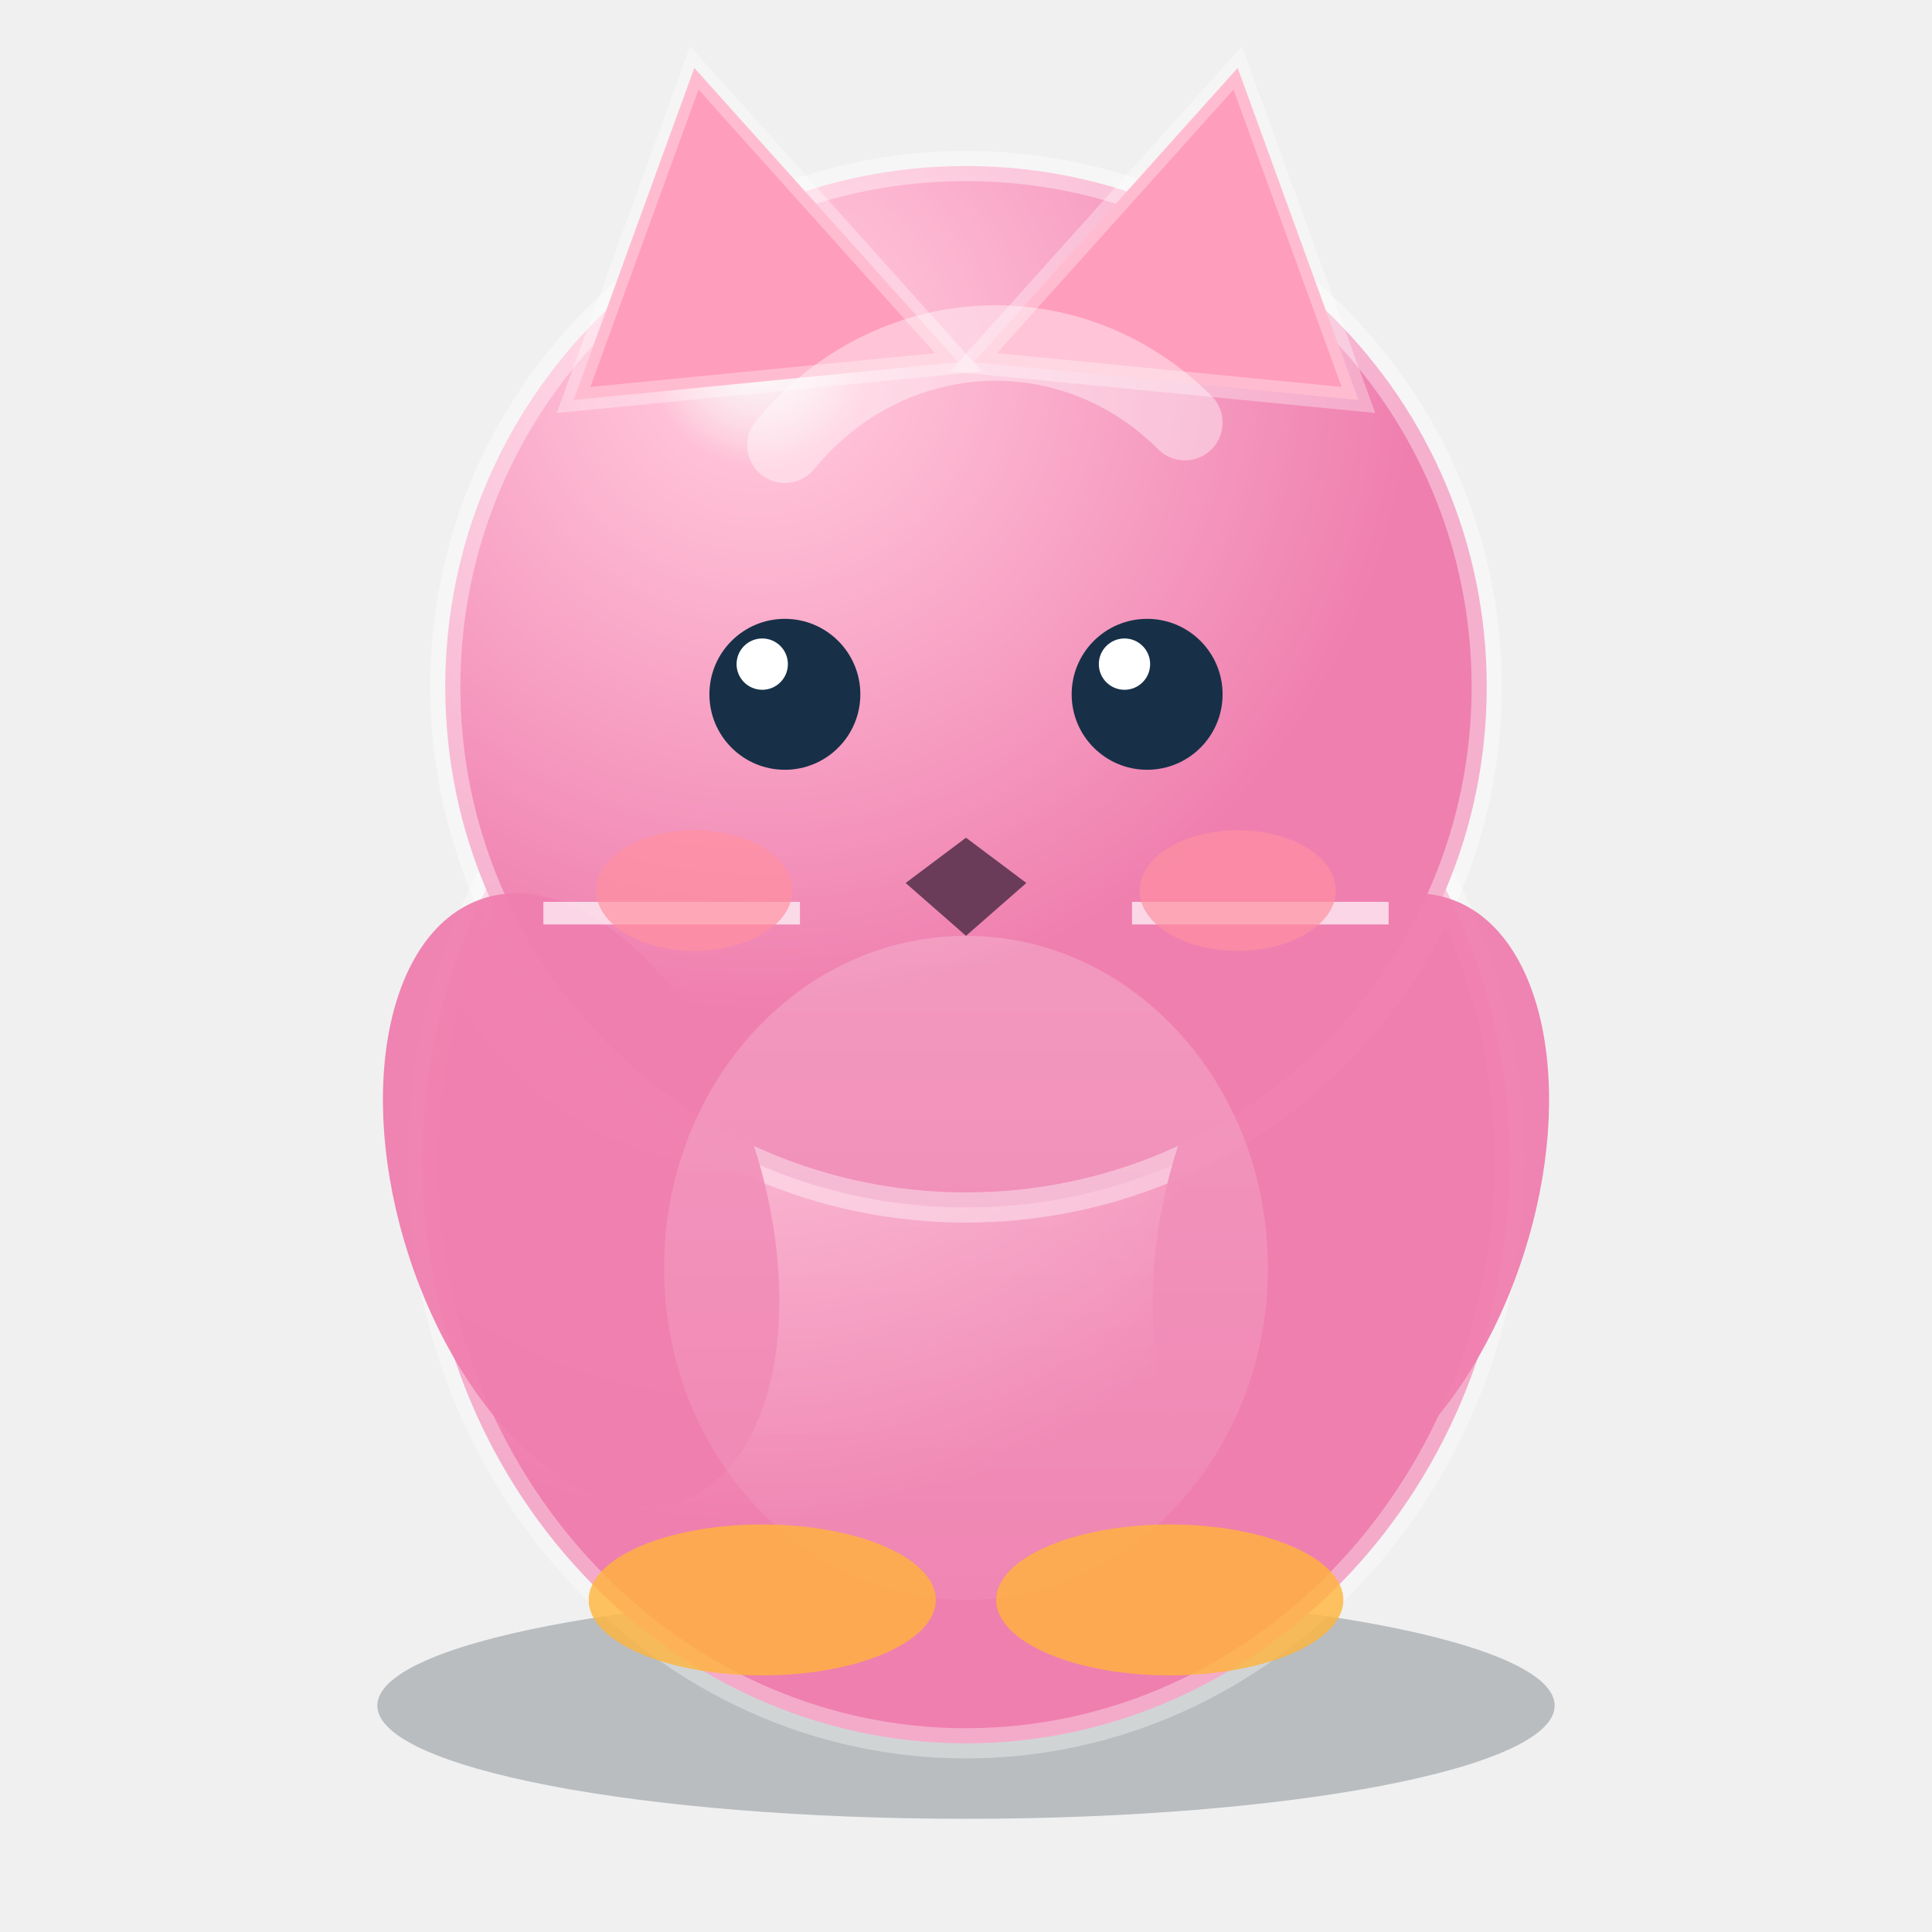
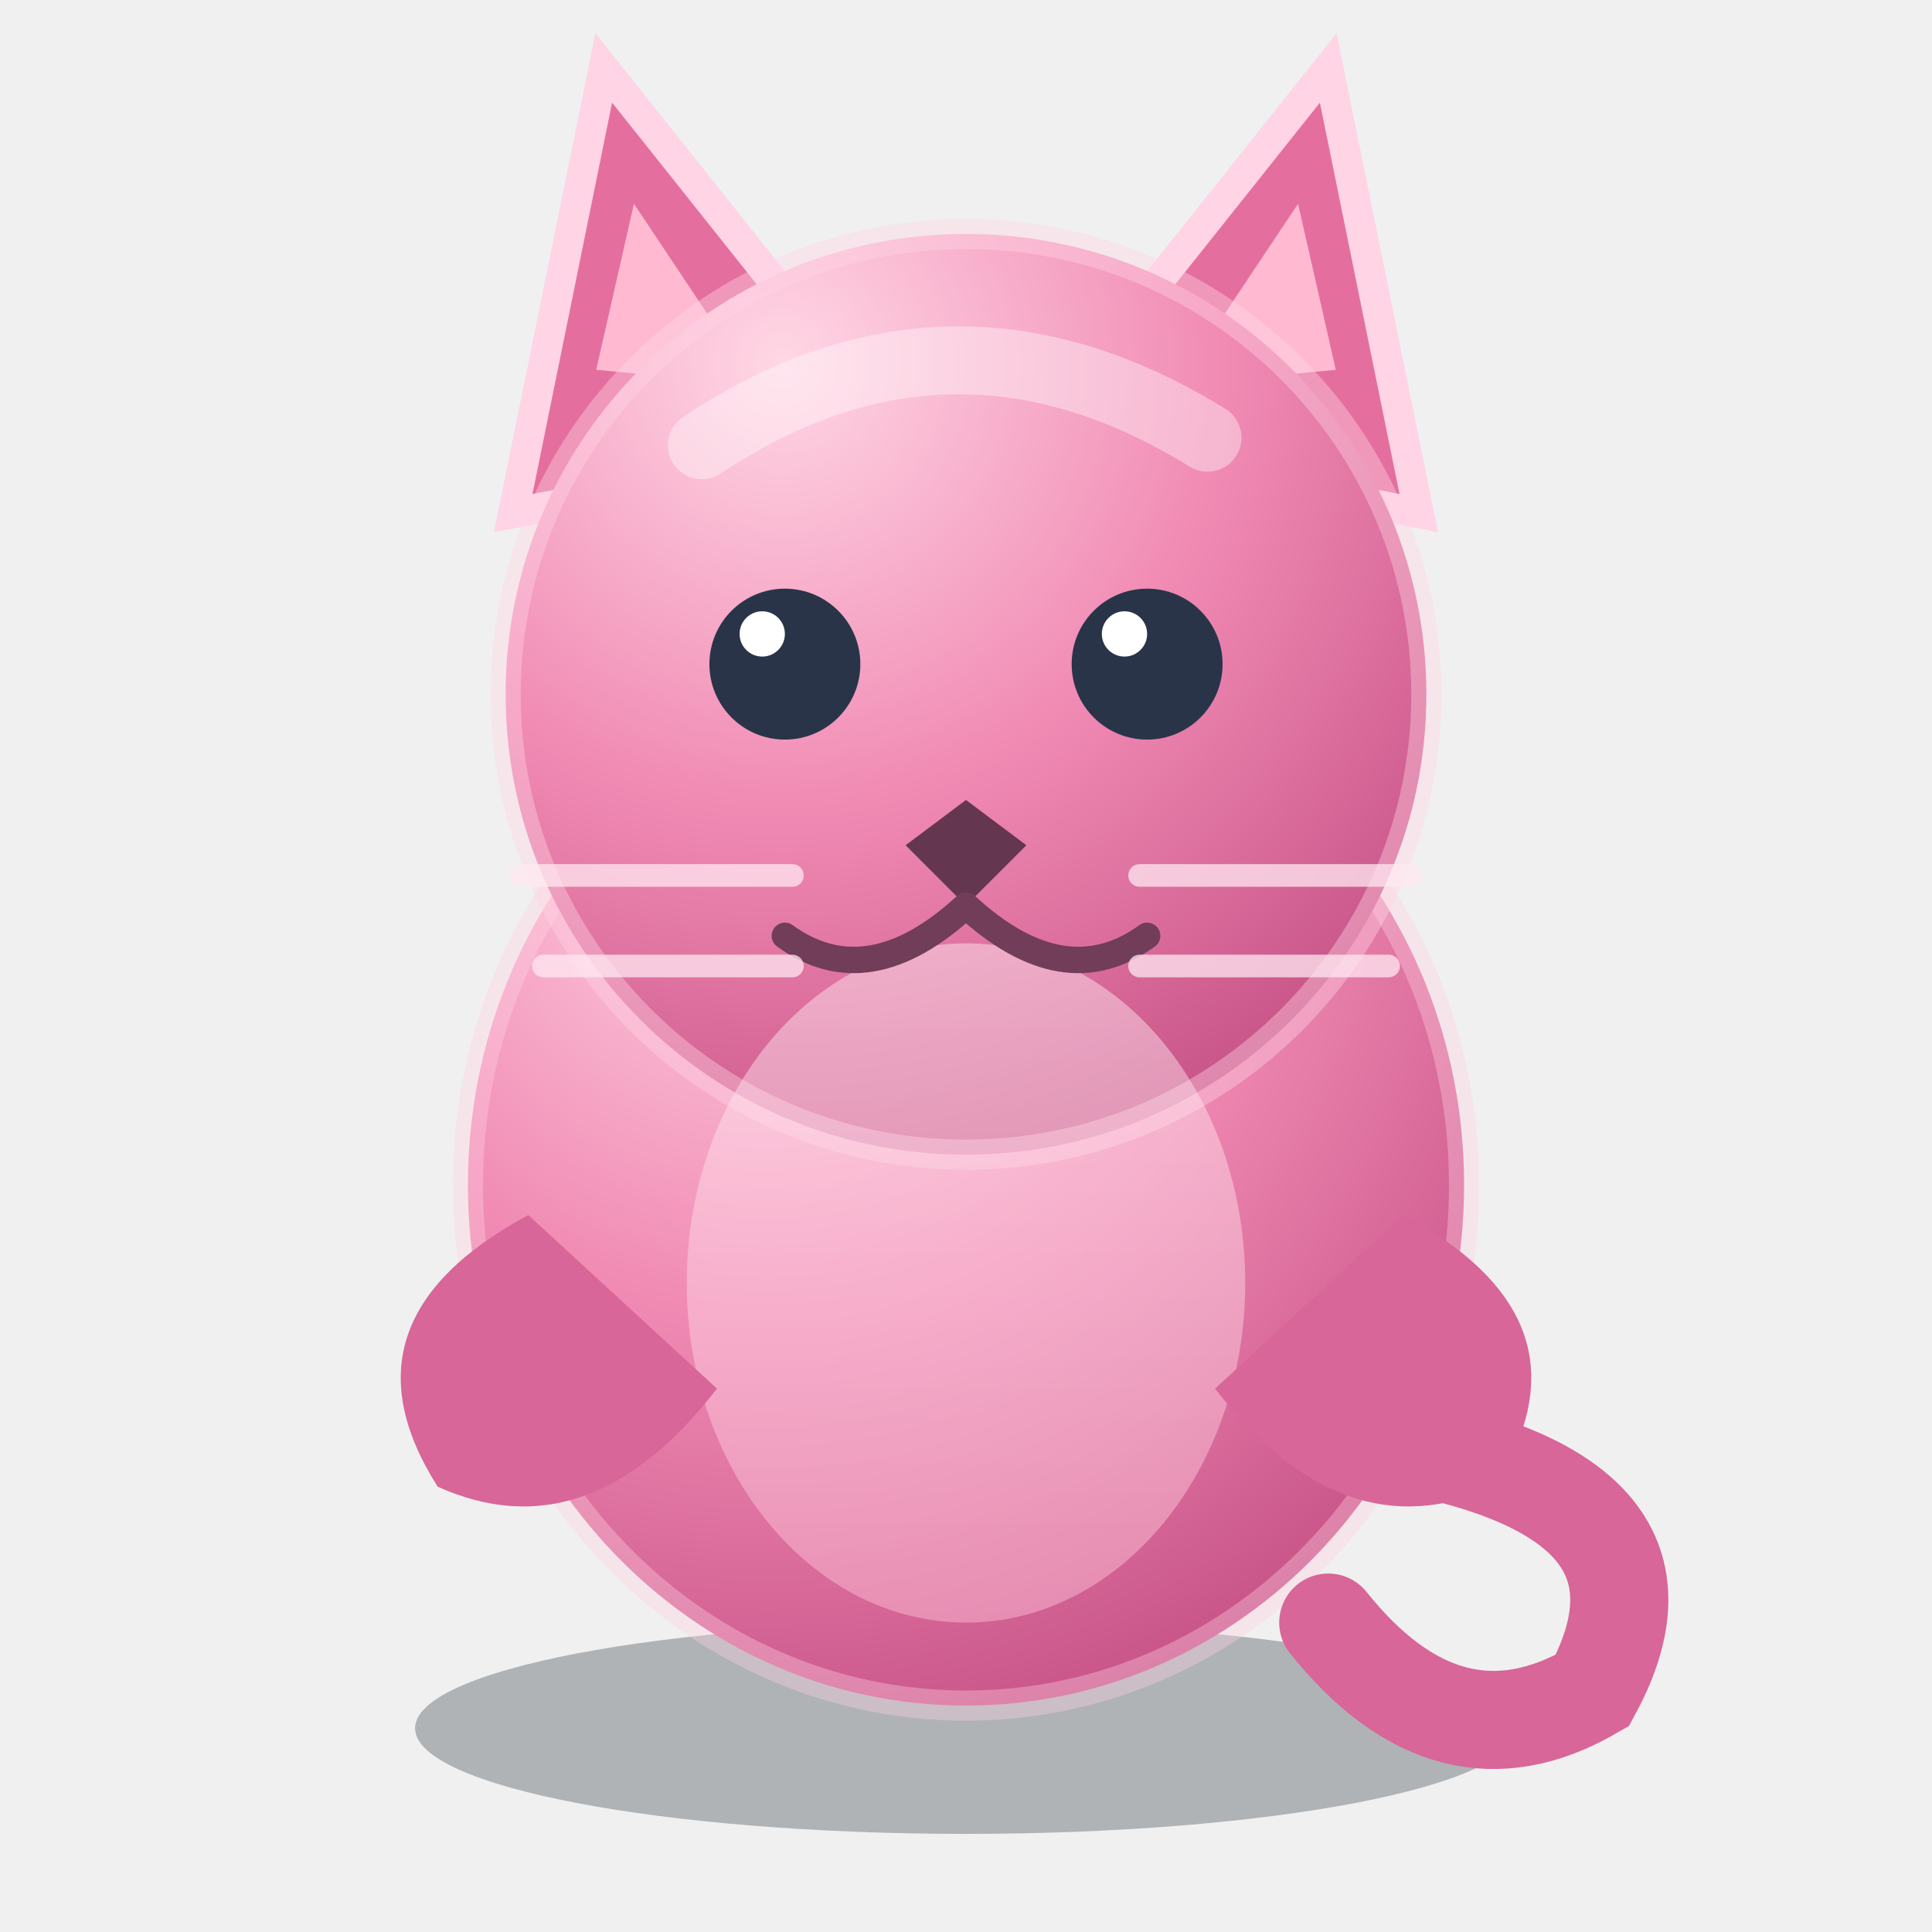
<svg xmlns="http://www.w3.org/2000/svg" width="256" height="256" viewBox="0 0 256 256">
  <defs>
-     <radialGradient id="body" cx=".30" cy=".18" r=".88">
-       <stop stop-color="#fff" stop-opacity=".55" />
-       <stop offset=".12" stop-color="#ffc1d7" />
-       <stop offset=".72" stop-color="#ef7faf" />
-       <stop offset="1" stop-color="#ef7faf" />
+     <radialGradient id="fur" cx=".30" cy=".14" r=".92">
+       <stop stop-color="#ffd7e5" />
+       <stop offset=".52" stop-color="#f18bb4" />
+       <stop offset="1" stop-color="#c85488" />
    </radialGradient>
-     <linearGradient id="belly" x1="0" y1="0" x2="0" y2="1">
-       <stop stop-color="#fff" stop-opacity=".72" />
-       <stop offset="1" stop-color="#fff" stop-opacity=".18" />
+     <linearGradient id="chest" x1="0" y1="0" x2="0" y2="1">
+       <stop stop-color="#fff0f5" />
+       <stop offset="1" stop-color="#ffc3d9" />
    </linearGradient>
  </defs>
-   <ellipse cx="128" cy="226" rx="78" ry="15" fill="#071723" opacity=".24" />
-   <ellipse cx="128" cy="154" rx="72" ry="77" fill="url(#body)" stroke="#fff" stroke-opacity=".34" stroke-width="4" />
-   <circle cx="128" cy="91" r="69" fill="url(#body)" stroke="#fff" stroke-opacity=".38" stroke-width="4" />
-   <ellipse cx="77" cy="159" rx="24" ry="42" fill="#ef7faf" opacity=".96" transform="rotate(-18 77 159)" />
-   <ellipse cx="179" cy="159" rx="24" ry="42" fill="#ef7faf" opacity=".96" transform="rotate(18 179 159)" />
-   <ellipse cx="128" cy="168" rx="40" ry="44" fill="url(#belly)" opacity=".28" />
-   <path d="M76 53L92 9l35 39z" fill="#ff9dbc" stroke="#fff" stroke-opacity=".32" stroke-width="3" />
-   <path d="M180 53L164 9l-35 39z" fill="#ff9dbc" stroke="#fff" stroke-opacity=".32" stroke-width="3" />
-   <path d="M120 117l8-6 8 6-8 7z" fill="#6a3c5a" />
-   <path d="M72 121h34M150 121h34" stroke="#fff" stroke-opacity=".68" stroke-width="3" />
-   <ellipse cx="92" cy="118" rx="13" ry="8" fill="#ff8fa0" opacity=".68" />
-   <ellipse cx="164" cy="118" rx="13" ry="8" fill="#ff8fa0" opacity=".68" />
-   <circle cx="104" cy="92" r="10" fill="#173047" />
-   <circle cx="152" cy="92" r="10" fill="#173047" />
-   <circle cx="101" cy="88" r="3.4" fill="#fff" />
-   <circle cx="149" cy="88" r="3.4" fill="#fff" />
-   <path d="M104 59C118 42 142 41 157 56" fill="none" stroke="#fff" stroke-opacity=".40" stroke-width="10" stroke-linecap="round" />
-   <ellipse cx="101" cy="212" rx="23" ry="10" fill="#ffb43b" opacity=".80" />
-   <ellipse cx="155" cy="212" rx="23" ry="10" fill="#ffb43b" opacity=".80" />
+   <ellipse cx="128" cy="229" rx="73" ry="14" fill="#081520" opacity=".28" />
+   <path d="M68 68L80 9 119 58Z" fill="#e46f9f" stroke="#ffd4e4" stroke-width="4" />
+   <path d="M188 68L176 9 137 58Z" fill="#e46f9f" stroke="#ffd4e4" stroke-width="4" />
+   <path d="M79 49L84 27 100 51Z" fill="#ffbad1" />
+   <path d="M177 49L172 27 156 51Z" fill="#ffbad1" />
+   <ellipse cx="128" cy="157" rx="66" ry="69" fill="url(#fur)" stroke="#ffd5e4" stroke-opacity=".36" stroke-width="4" />
+   <circle cx="128" cy="92" r="61" fill="url(#fur)" stroke="#ffd5e4" stroke-opacity=".40" stroke-width="4" />
+   <ellipse cx="128" cy="170" rx="37" ry="45" fill="url(#chest)" opacity=".46" />
+   <path d="M120 112l8-6 8 6-8 8Z" fill="#65364f" />
+   <path d="M128 120Q115 132 104 124M128 120Q141 132 152 124" fill="none" stroke="#713d58" stroke-width="3.5" stroke-linecap="round" />
+   <path d="M69 116H105M151 116H187M72 128H105M151 128H184" stroke="#ffeaf2" stroke-opacity=".74" stroke-width="3" stroke-linecap="round" />
+   <circle cx="104" cy="88" r="10" fill="#293449" />
+   <circle cx="152" cy="88" r="10" fill="#293449" />
+   <circle cx="101" cy="84" r="3" fill="#fff" />
+   <circle cx="149" cy="84" r="3" fill="#fff" />
+   <path d="M93 59Q126 37 160 58" fill="none" stroke="#fff" stroke-opacity=".38" stroke-width="9" stroke-linecap="round" />
+   <path d="M70 161Q44 175 58 197Q78 206 95 184" fill="#d86698" />
+   <path d="M186 161Q212 175 198 197Q178 206 161 184" fill="#d86698" />
+   <path d="M184 191Q225 198 211 224Q192 235 176 215" fill="none" stroke="#d86698" stroke-width="13" stroke-linecap="round" />
</svg>
